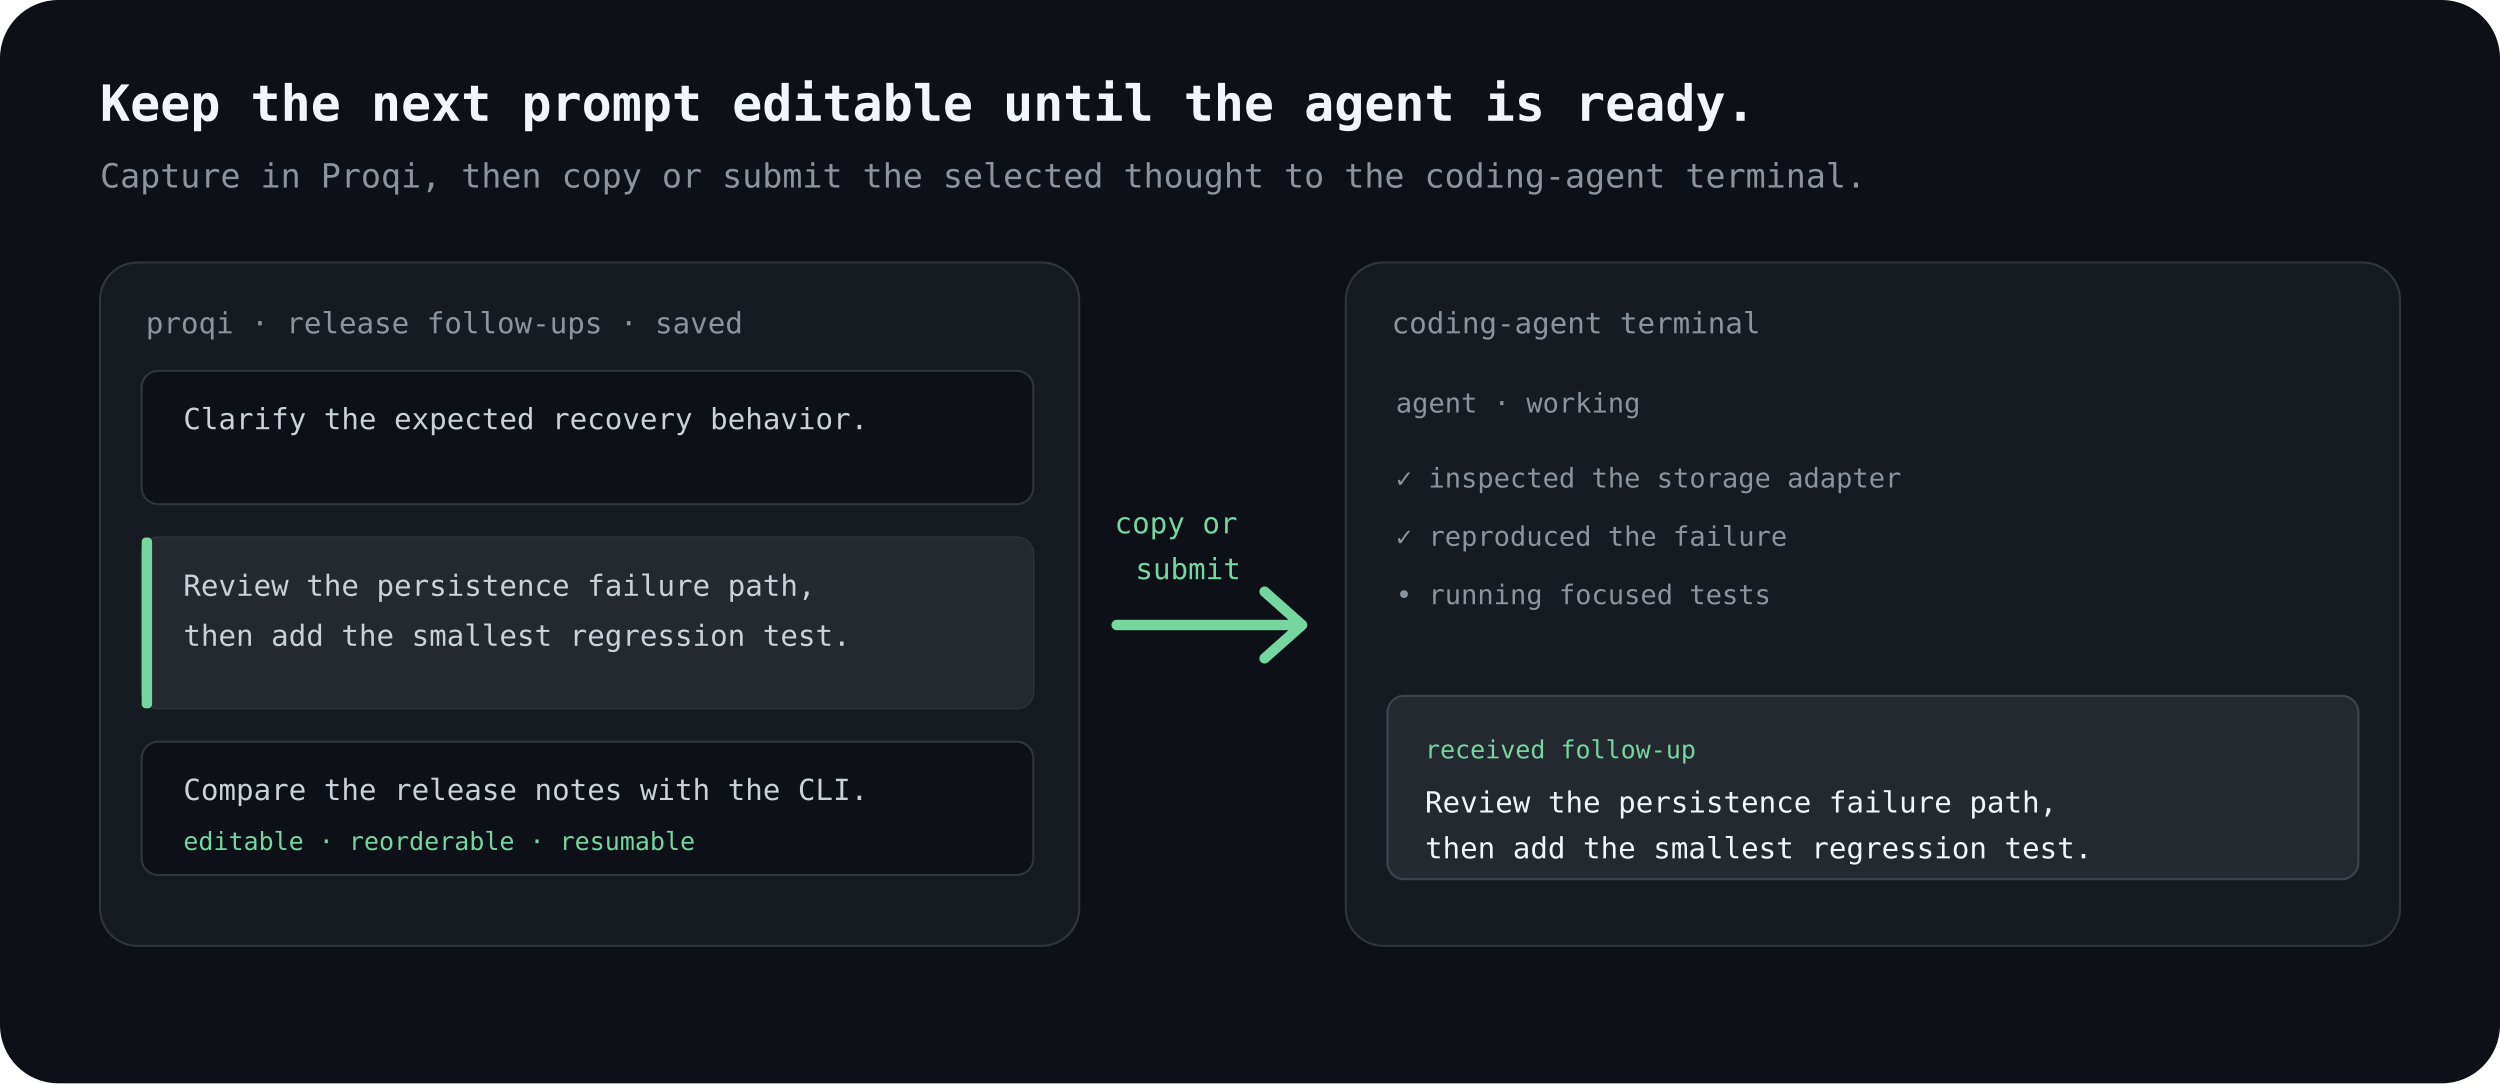
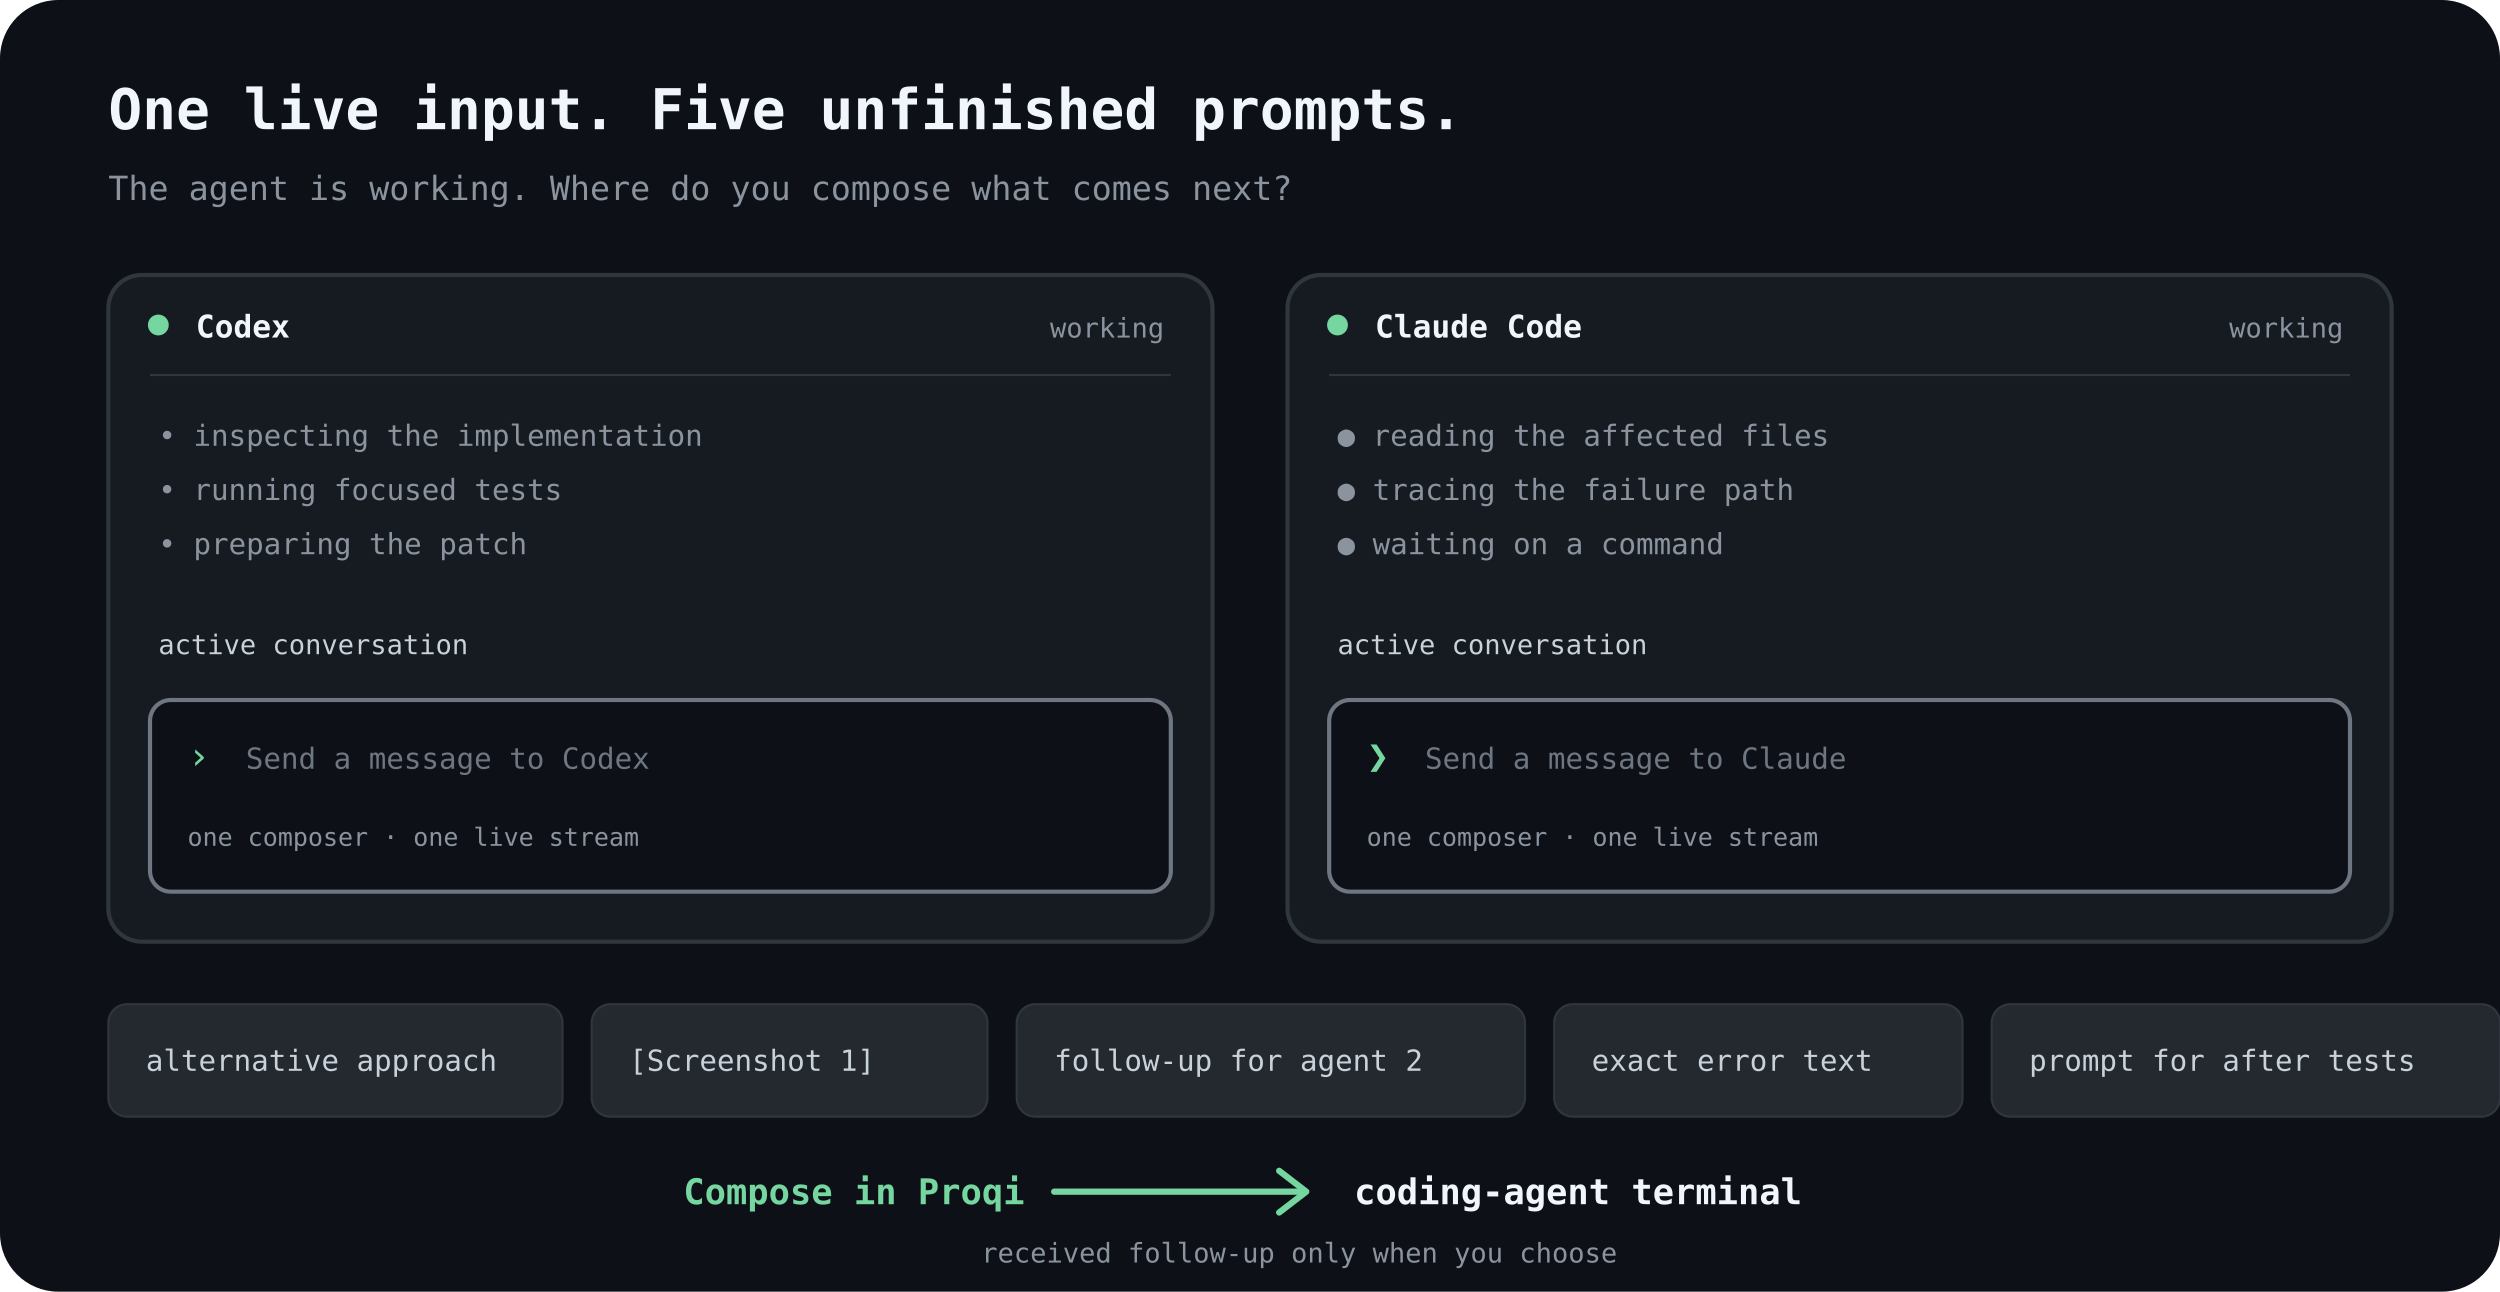
- <svg xmlns="http://www.w3.org/2000/svg" width="1200" height="520" viewBox="0 0 1200 520" role="img" aria-labelledby="title description" data-flow="proqi-to-agent">
-   <rect width="1200" height="520" rx="28" fill="#0d1117" />
-   <text x="48" y="58" fill="#f0f6fc" font-family="ui-monospace, SFMono-Regular, Menlo, monospace" font-size="24" font-weight="700">Keep the next prompt editable until the agent is ready.</text>
-   <text x="48" y="90" fill="#8b949e" font-family="ui-monospace, SFMono-Regular, Menlo, monospace" font-size="16">Capture in Proqi, then copy or submit the selected thought to the coding-agent terminal.</text>
-   <g transform="translate(48 126)">
-     <rect width="470" height="328" rx="18" fill="#161b22" stroke="#30363d" />
-     <text x="22" y="34" fill="#8b949e" font-family="ui-monospace, SFMono-Regular, Menlo, monospace" font-size="14">proqi · release follow-ups · saved</text>
-     <g fill="#0d1117" stroke="#30363d">
-       <rect x="20" y="52" width="428" height="64" rx="8" />
-       <rect x="20" y="132" width="428" height="82" rx="8" />
-       <rect x="20" y="230" width="428" height="64" rx="8" />
+ <svg xmlns="http://www.w3.org/2000/svg" width="1200" height="620" viewBox="0 0 1200 620" role="img" aria-labelledby="title description" data-flow="proqi-to-agent">
+   <rect width="1200" height="620" rx="28" fill="#0d1117" />
+   <text x="52" y="62" fill="#f0f6fc" font-family="ui-monospace, SFMono-Regular, Menlo, monospace" font-size="27" font-weight="700">One live input. Five unfinished prompts.</text>
+   <text x="52" y="96" fill="#8b949e" font-family="ui-monospace, SFMono-Regular, Menlo, monospace" font-size="16">The agent is working. Where do you compose what comes next?</text>
+   <g transform="translate(52 132)">
+     <rect width="530" height="320" rx="16" fill="#161b22" stroke="#30363d" stroke-width="2" />
+     <circle cx="24" cy="24" r="5" fill="#75d6a0" />
+     <text x="42" y="30" fill="#f0f6fc" font-family="ui-monospace, SFMono-Regular, Menlo, monospace" font-size="15" font-weight="700">Codex</text>
+     <text x="452" y="30" fill="#8b949e" font-family="ui-monospace, SFMono-Regular, Menlo, monospace" font-size="13">working</text>
+     <line x1="20" y1="48" x2="510" y2="48" stroke="#30363d" />
+     <g fill="#8b949e" font-family="ui-monospace, SFMono-Regular, Menlo, monospace" font-size="14">
+       <text x="24" y="82">• inspecting the implementation</text>
+       <text x="24" y="108">• running focused tests</text>
+       <text x="24" y="134">• preparing the patch</text>
    </g>
-     <rect x="20" y="132" width="428" height="82" rx="8" fill="#242930" />
-     <rect x="20" y="132" width="5" height="82" rx="2" fill="#75d6a0" />
-     <g fill="#c9d1d9" font-family="ui-monospace, SFMono-Regular, Menlo, monospace" font-size="14">
-       <text x="40" y="80">Clarify the expected recovery behavior.</text>
-       <text x="40" y="160">Review the persistence failure path,</text>
-       <text x="40" y="184">then add the smallest regression test.</text>
-       <text x="40" y="258">Compare the release notes with the CLI.</text>
+     <text x="24" y="182" fill="#c9d1d9" font-family="ui-monospace, SFMono-Regular, Menlo, monospace" font-size="13">active conversation</text>
+     <rect x="20" y="204" width="490" height="92" rx="10" fill="#0d1117" stroke="#6e7681" stroke-width="2" />
+     <text x="38" y="237" fill="#75d6a0" font-family="ui-monospace, SFMono-Regular, Menlo, monospace" font-size="18">›</text>
+     <text x="66" y="237" fill="#6e7681" font-family="ui-monospace, SFMono-Regular, Menlo, monospace" font-size="14">Send a message to Codex</text>
+     <text x="38" y="274" fill="#8b949e" font-family="ui-monospace, SFMono-Regular, Menlo, monospace" font-size="12">one composer · one live stream</text>
+   </g>
+   <g transform="translate(618 132)">
+     <rect width="530" height="320" rx="16" fill="#161b22" stroke="#30363d" stroke-width="2" />
+     <circle cx="24" cy="24" r="5" fill="#75d6a0" />
+     <text x="42" y="30" fill="#f0f6fc" font-family="ui-monospace, SFMono-Regular, Menlo, monospace" font-size="15" font-weight="700">Claude Code</text>
+     <text x="452" y="30" fill="#8b949e" font-family="ui-monospace, SFMono-Regular, Menlo, monospace" font-size="13">working</text>
+     <line x1="20" y1="48" x2="510" y2="48" stroke="#30363d" />
+     <g fill="#8b949e" font-family="ui-monospace, SFMono-Regular, Menlo, monospace" font-size="14">
+       <text x="24" y="82">● reading the affected files</text>
+       <text x="24" y="108">● tracing the failure path</text>
+       <text x="24" y="134">● waiting on a command</text>
    </g>
-     <text x="40" y="282" fill="#75d6a0" font-family="ui-monospace, SFMono-Regular, Menlo, monospace" font-size="12">editable · reorderable · resumable</text>
+     <text x="24" y="182" fill="#c9d1d9" font-family="ui-monospace, SFMono-Regular, Menlo, monospace" font-size="13">active conversation</text>
+     <rect x="20" y="204" width="490" height="92" rx="10" fill="#0d1117" stroke="#6e7681" stroke-width="2" />
+     <text x="38" y="237" fill="#75d6a0" font-family="ui-monospace, SFMono-Regular, Menlo, monospace" font-size="18">❯</text>
+     <text x="66" y="237" fill="#6e7681" font-family="ui-monospace, SFMono-Regular, Menlo, monospace" font-size="14">Send a message to Claude</text>
+     <text x="38" y="274" fill="#8b949e" font-family="ui-monospace, SFMono-Regular, Menlo, monospace" font-size="12">one composer · one live stream</text>
  </g>
-   <g aria-label="Copy or submit from Proqi to the coding agent">
-     <text x="535" y="256" fill="#75d6a0" font-family="ui-monospace, SFMono-Regular, Menlo, monospace" font-size="14">copy or</text>
-     <text x="545" y="278" fill="#75d6a0" font-family="ui-monospace, SFMono-Regular, Menlo, monospace" font-size="14">submit</text>
-     <path d="M536 300h86" stroke="#75d6a0" stroke-width="5" stroke-linecap="round" />
-     <path d="m607 284 18 16-18 16" fill="none" stroke="#75d6a0" stroke-width="5" stroke-linecap="round" stroke-linejoin="round" />
+   <g transform="translate(52 482)" font-family="ui-monospace, SFMono-Regular, Menlo, monospace">
+     <rect width="218" height="54" rx="9" fill="#242930" stroke="#30363d" />
+     <text x="18" y="32" fill="#c9d1d9" font-size="14">alternative approach</text>
+     <rect x="232" width="190" height="54" rx="9" fill="#242930" stroke="#30363d" />
+     <text x="250" y="32" fill="#c9d1d9" font-size="14">[Screenshot 1]</text>
+     <rect x="436" width="244" height="54" rx="9" fill="#242930" stroke="#30363d" />
+     <text x="454" y="32" fill="#c9d1d9" font-size="14">follow-up for agent 2</text>
+     <rect x="694" width="196" height="54" rx="9" fill="#242930" stroke="#30363d" />
+     <text x="712" y="32" fill="#c9d1d9" font-size="14">exact error text</text>
+     <rect x="904" width="244" height="54" rx="9" fill="#242930" stroke="#30363d" />
+     <text x="922" y="32" fill="#c9d1d9" font-size="14">prompt for after tests</text>
  </g>
-   <g transform="translate(646 126)">
-     <rect width="506" height="328" rx="18" fill="#161b22" stroke="#30363d" />
-     <text x="22" y="34" fill="#8b949e" font-family="ui-monospace, SFMono-Regular, Menlo, monospace" font-size="14">coding-agent terminal</text>
-     <g fill="#8b949e" font-family="ui-monospace, SFMono-Regular, Menlo, monospace" font-size="13">
-       <text x="24" y="72">agent · working</text>
-       <text x="24" y="108">✓ inspected the storage adapter</text>
-       <text x="24" y="136">✓ reproduced the failure</text>
-       <text x="24" y="164">• running focused tests</text>
-     </g>
-     <rect x="20" y="208" width="466" height="88" rx="8" fill="#242930" stroke="#3d444d" />
-     <text x="38" y="238" fill="#75d6a0" font-family="ui-monospace, SFMono-Regular, Menlo, monospace" font-size="12">received follow-up</text>
-     <text x="38" y="264" fill="#f0f6fc" font-family="ui-monospace, SFMono-Regular, Menlo, monospace" font-size="14">Review the persistence failure path,</text>
-     <text x="38" y="286" fill="#f0f6fc" font-family="ui-monospace, SFMono-Regular, Menlo, monospace" font-size="14">then add the smallest regression test.</text>
+   <g aria-label="Copy or submit from Proqi to the coding agent" font-family="ui-monospace, SFMono-Regular, Menlo, monospace">
+     <text x="328" y="578" fill="#75d6a0" font-size="17" font-weight="700">Compose in Proqi</text>
+     <path d="M506 572h120" stroke="#75d6a0" stroke-width="3" stroke-linecap="round" />
+     <path d="m614 562 13 10-13 10" fill="none" stroke="#75d6a0" stroke-width="3" stroke-linecap="round" stroke-linejoin="round" />
+     <text x="650" y="578" fill="#f0f6fc" font-size="17" font-weight="700">coding-agent terminal</text>
+     <text x="471" y="606" fill="#8b949e" font-size="13">received follow-up only when you choose</text>
  </g>
</svg>
